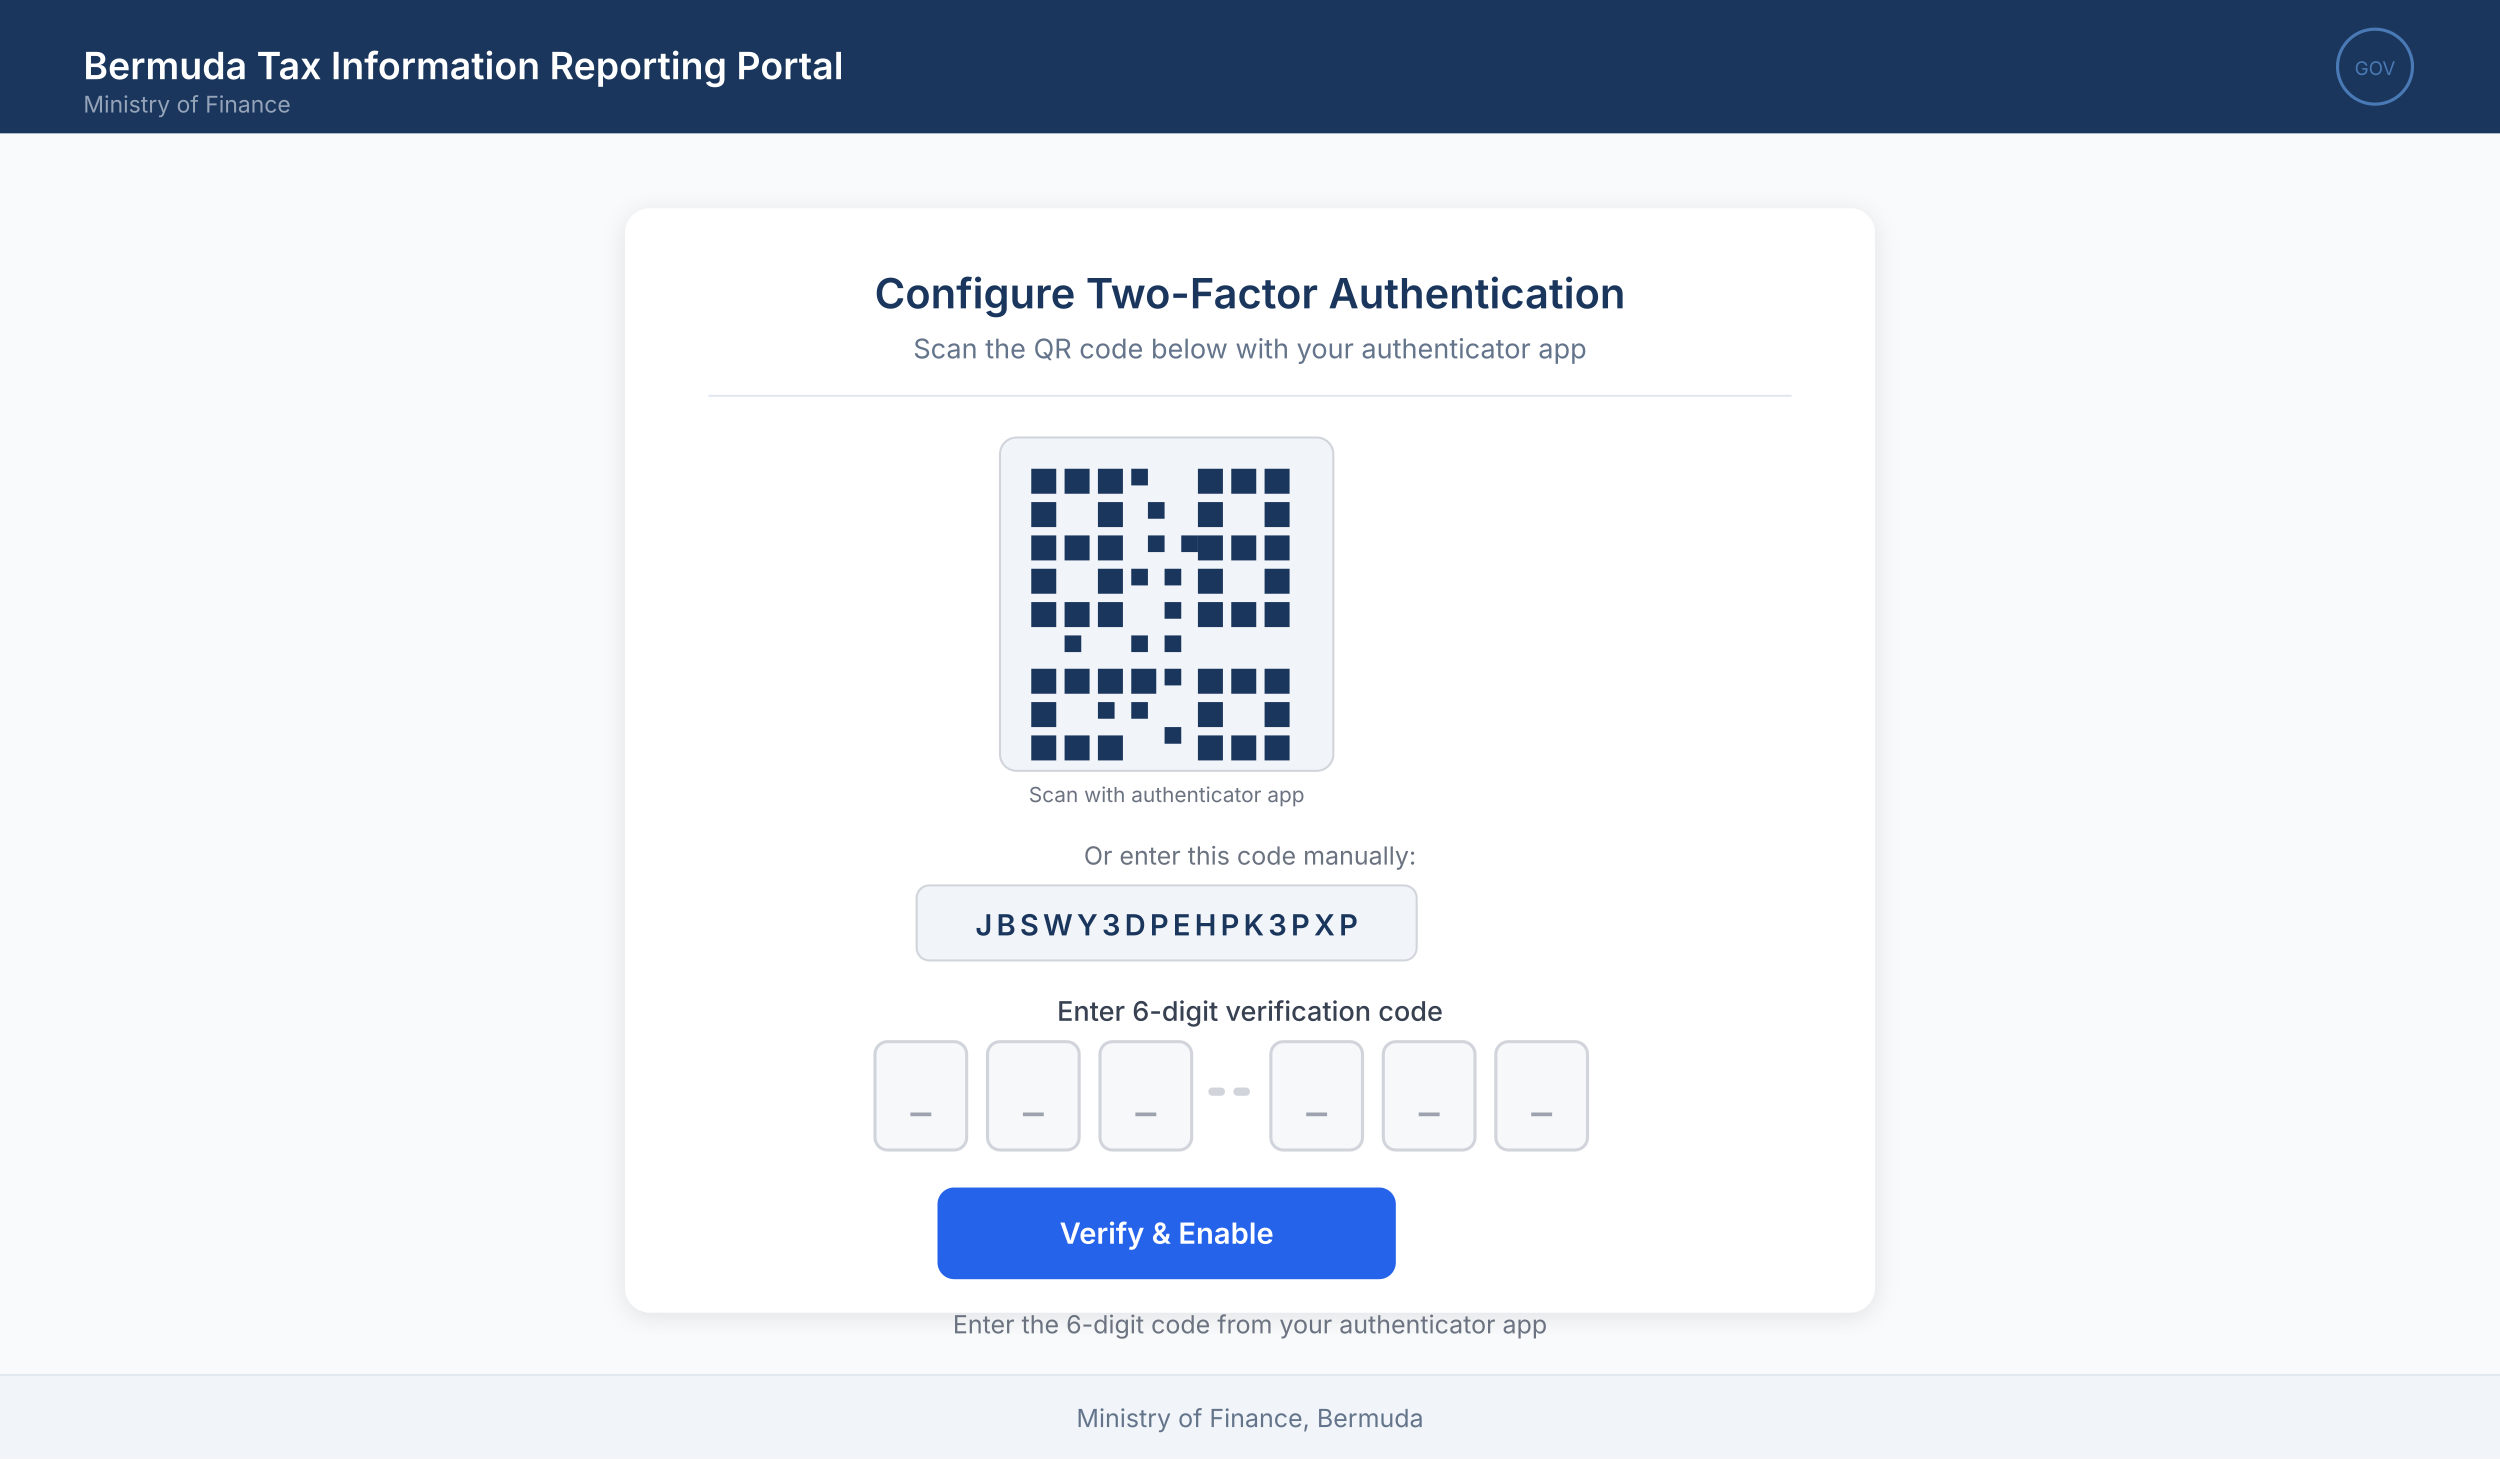
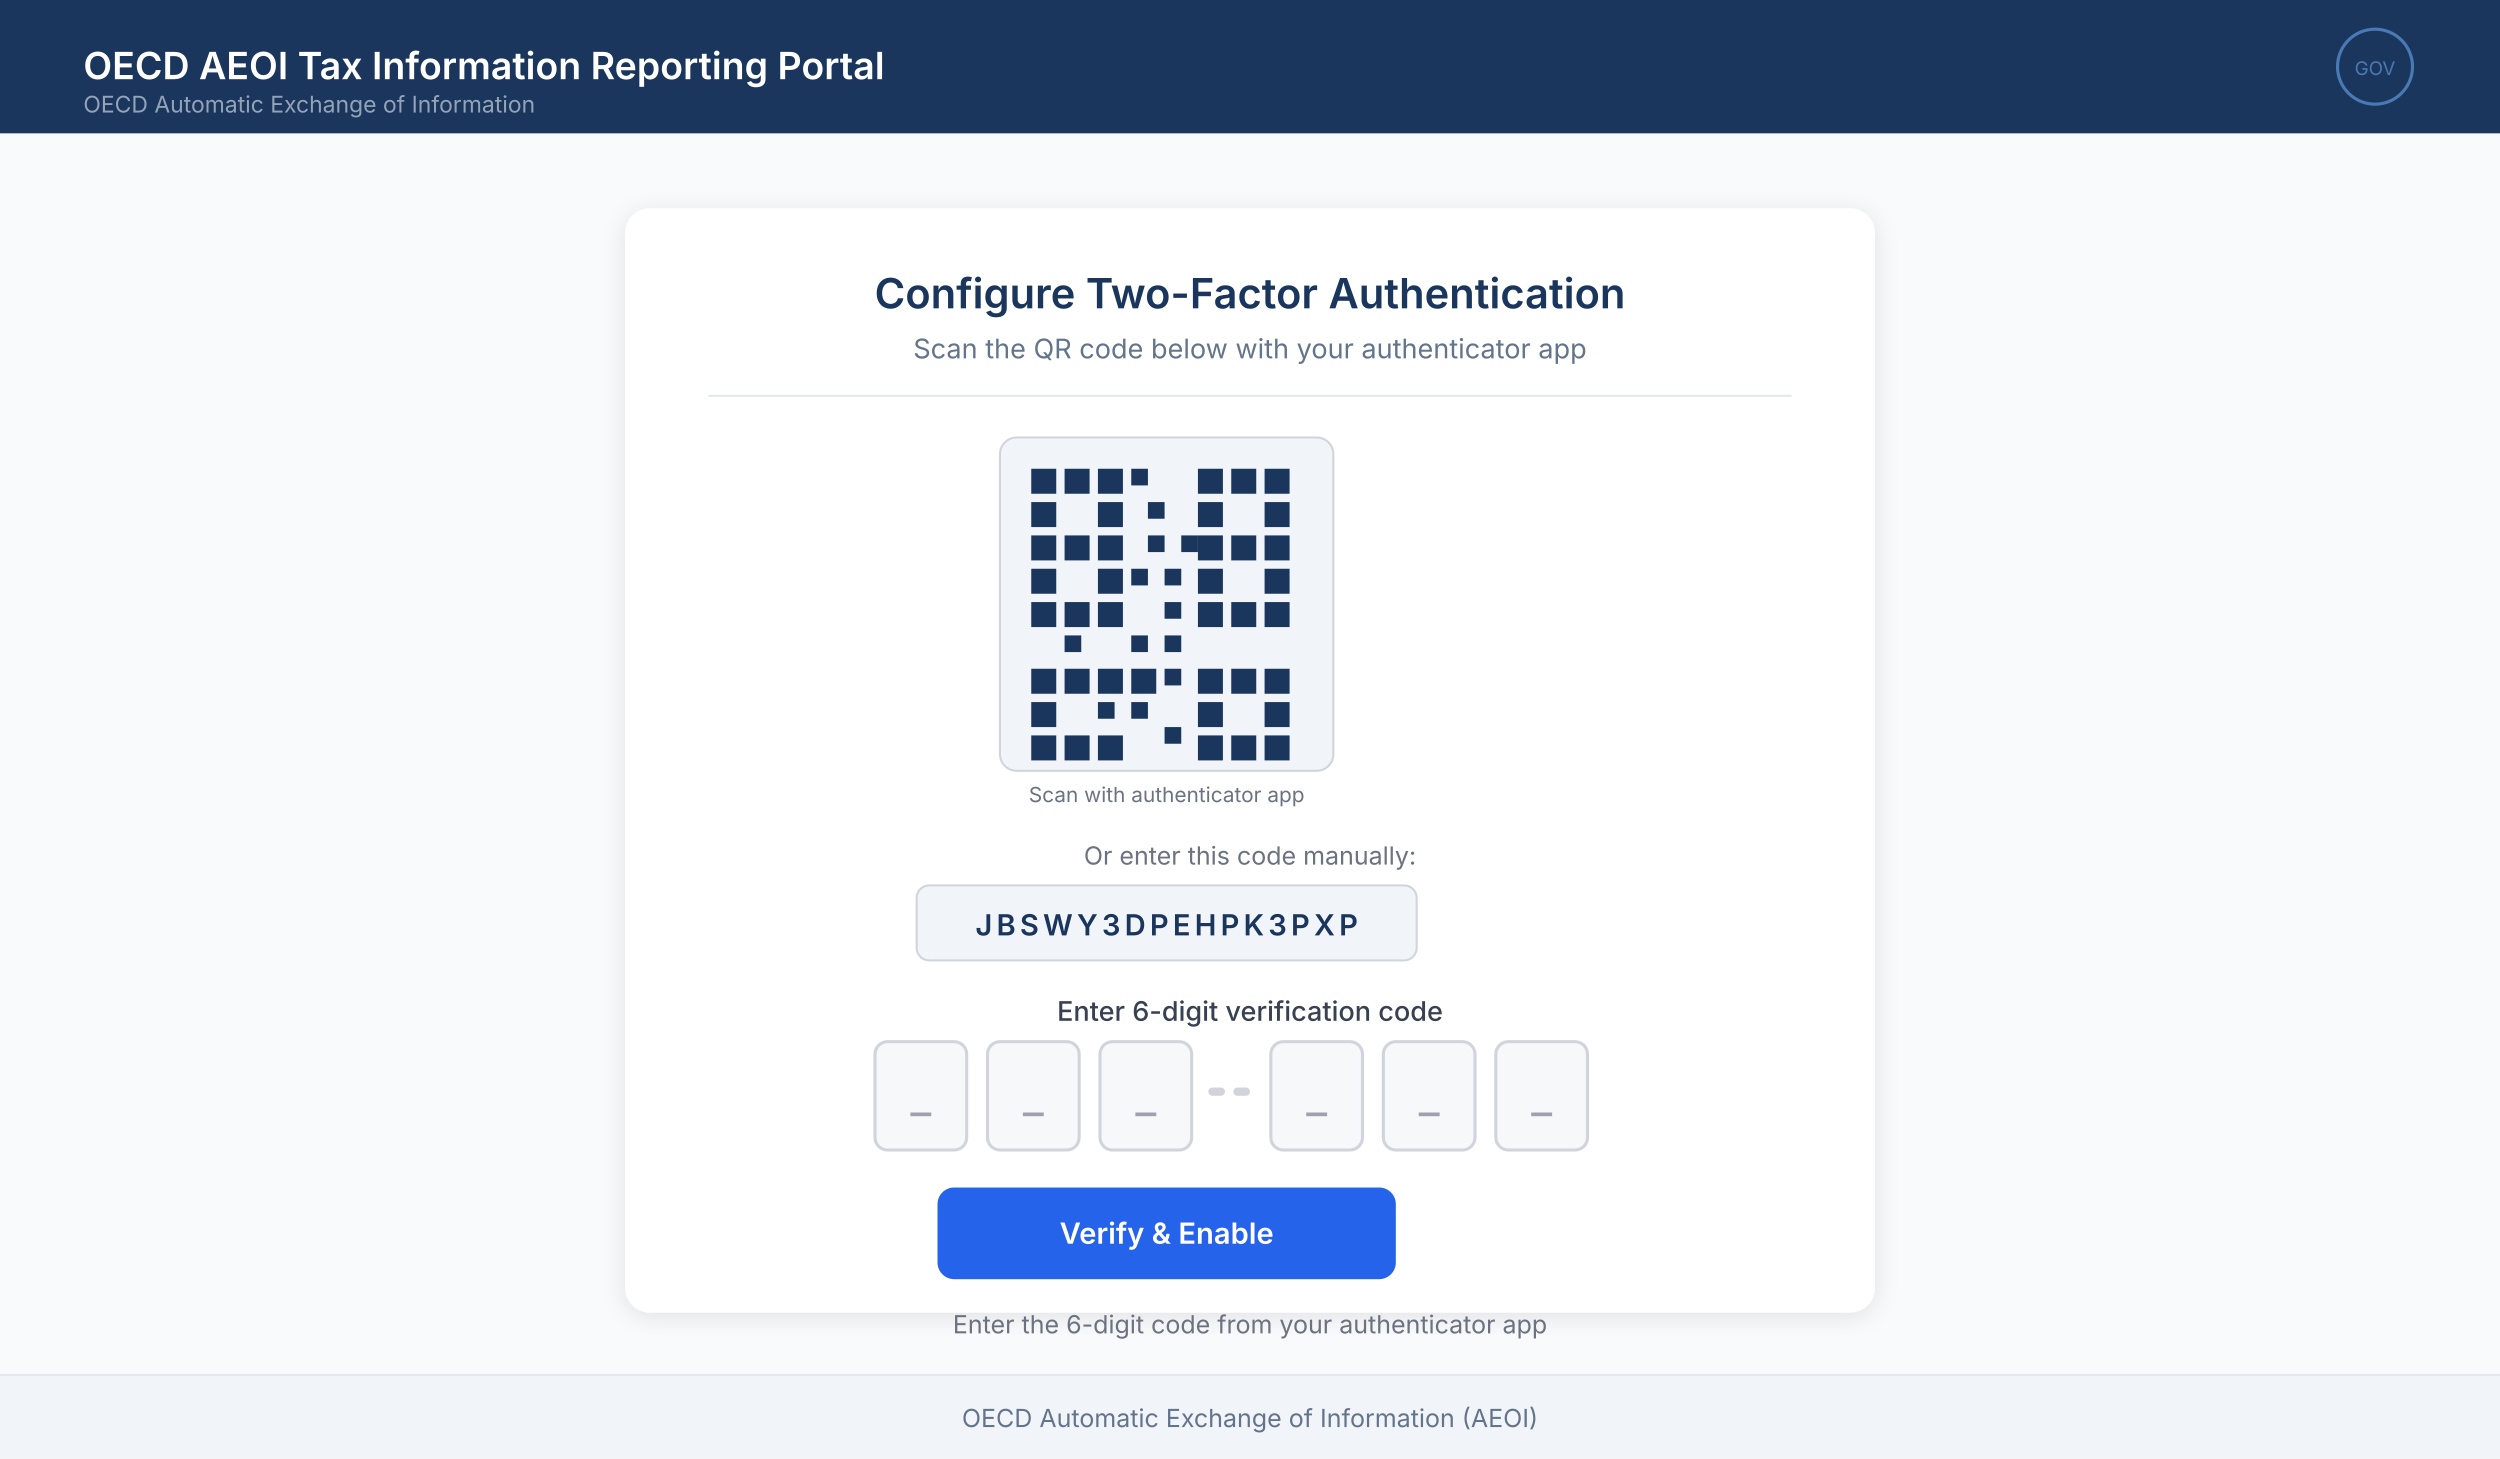
<svg xmlns="http://www.w3.org/2000/svg" width="1200" height="700" viewBox="0 0 1200 700">
  <defs>
    <filter id="shadow" x="-2%" y="-2%" width="104%" height="104%">
      <feDropShadow dx="0" dy="2" stdDeviation="6" flood-opacity="0.1" />
    </filter>
  </defs>
  <rect width="1200" height="700" fill="#f8fafc" />
  <rect width="1200" height="64" fill="#1a365d" />
-   <text x="40" y="38" font-family="Inter, -apple-system, sans-serif" font-size="18" font-weight="600" fill="#ffffff">Bermuda Tax Information Reporting Portal</text>
-   <text x="40" y="54" font-family="Inter, -apple-system, sans-serif" font-size="11" fill="#94a3b8">Ministry of Finance</text>
+   <text x="40" y="38" font-family="Inter, -apple-system, sans-serif" font-size="18" font-weight="600" fill="#ffffff">OECD AEOI Tax Information Reporting Portal</text>
+   <text x="40" y="54" font-family="Inter, -apple-system, sans-serif" font-size="11" fill="#94a3b8">OECD Automatic Exchange of Information</text>
  <circle cx="1140" cy="32" r="18" fill="none" stroke="#4a7ab5" stroke-width="1.5" />
  <text x="1140" y="36" font-family="Inter, -apple-system, sans-serif" font-size="9" fill="#4a7ab5" text-anchor="middle">GOV</text>
  <rect x="300" y="100" width="600" height="530" rx="12" fill="#ffffff" filter="url(#shadow)" />
  <text x="600" y="148" font-family="Inter, -apple-system, sans-serif" font-size="20" font-weight="600" fill="#1a365d" text-anchor="middle">Configure Two-Factor Authentication</text>
  <text x="600" y="172" font-family="Inter, -apple-system, sans-serif" font-size="13" fill="#64748b" text-anchor="middle">Scan the QR code below with your authenticator app</text>
  <line x1="340" y1="190" x2="860" y2="190" stroke="#e2e8f0" stroke-width="1" />
  <rect x="480" y="210" width="160" height="160" rx="8" fill="#f1f5f9" stroke="#d1d5db" stroke-width="1" />
  <rect x="495" y="225" width="12" height="12" fill="#1a365d" />
  <rect x="511" y="225" width="12" height="12" fill="#1a365d" />
  <rect x="527" y="225" width="12" height="12" fill="#1a365d" />
  <rect x="543" y="225" width="8" height="8" fill="#1a365d" />
  <rect x="575" y="225" width="12" height="12" fill="#1a365d" />
  <rect x="591" y="225" width="12" height="12" fill="#1a365d" />
  <rect x="607" y="225" width="12" height="12" fill="#1a365d" />
  <rect x="495" y="241" width="12" height="12" fill="#1a365d" />
  <rect x="527" y="241" width="12" height="12" fill="#1a365d" />
  <rect x="551" y="241" width="8" height="8" fill="#1a365d" />
  <rect x="575" y="241" width="12" height="12" fill="#1a365d" />
  <rect x="607" y="241" width="12" height="12" fill="#1a365d" />
  <rect x="495" y="257" width="12" height="12" fill="#1a365d" />
  <rect x="511" y="257" width="12" height="12" fill="#1a365d" />
  <rect x="527" y="257" width="12" height="12" fill="#1a365d" />
  <rect x="551" y="257" width="8" height="8" fill="#1a365d" />
  <rect x="567" y="257" width="8" height="8" fill="#1a365d" />
  <rect x="575" y="257" width="12" height="12" fill="#1a365d" />
  <rect x="591" y="257" width="12" height="12" fill="#1a365d" />
  <rect x="607" y="257" width="12" height="12" fill="#1a365d" />
  <rect x="495" y="273" width="12" height="12" fill="#1a365d" />
  <rect x="527" y="273" width="12" height="12" fill="#1a365d" />
  <rect x="543" y="273" width="8" height="8" fill="#1a365d" />
  <rect x="559" y="273" width="8" height="8" fill="#1a365d" />
  <rect x="575" y="273" width="12" height="12" fill="#1a365d" />
  <rect x="607" y="273" width="12" height="12" fill="#1a365d" />
  <rect x="495" y="289" width="12" height="12" fill="#1a365d" />
  <rect x="511" y="289" width="12" height="12" fill="#1a365d" />
  <rect x="527" y="289" width="12" height="12" fill="#1a365d" />
  <rect x="559" y="289" width="8" height="8" fill="#1a365d" />
  <rect x="575" y="289" width="12" height="12" fill="#1a365d" />
  <rect x="591" y="289" width="12" height="12" fill="#1a365d" />
  <rect x="607" y="289" width="12" height="12" fill="#1a365d" />
  <rect x="543" y="305" width="8" height="8" fill="#1a365d" />
  <rect x="559" y="305" width="8" height="8" fill="#1a365d" />
  <rect x="511" y="305" width="8" height="8" fill="#1a365d" />
  <rect x="495" y="321" width="12" height="12" fill="#1a365d" />
  <rect x="511" y="321" width="12" height="12" fill="#1a365d" />
  <rect x="527" y="321" width="12" height="12" fill="#1a365d" />
  <rect x="543" y="321" width="12" height="12" fill="#1a365d" />
  <rect x="559" y="321" width="8" height="8" fill="#1a365d" />
  <rect x="575" y="321" width="12" height="12" fill="#1a365d" />
  <rect x="591" y="321" width="12" height="12" fill="#1a365d" />
  <rect x="607" y="321" width="12" height="12" fill="#1a365d" />
  <rect x="495" y="337" width="12" height="12" fill="#1a365d" />
  <rect x="527" y="337" width="8" height="8" fill="#1a365d" />
  <rect x="543" y="337" width="8" height="8" fill="#1a365d" />
  <rect x="575" y="337" width="12" height="12" fill="#1a365d" />
  <rect x="607" y="337" width="12" height="12" fill="#1a365d" />
  <rect x="495" y="353" width="12" height="12" fill="#1a365d" />
  <rect x="511" y="353" width="12" height="12" fill="#1a365d" />
  <rect x="527" y="353" width="12" height="12" fill="#1a365d" />
  <rect x="559" y="349" width="8" height="8" fill="#1a365d" />
  <rect x="575" y="353" width="12" height="12" fill="#1a365d" />
  <rect x="591" y="353" width="12" height="12" fill="#1a365d" />
  <rect x="607" y="353" width="12" height="12" fill="#1a365d" />
  <text x="560" y="385" font-family="Inter, -apple-system, sans-serif" font-size="10" fill="#6b7280" text-anchor="middle">Scan with authenticator app</text>
  <text x="600" y="415" font-family="Inter, -apple-system, sans-serif" font-size="12" fill="#6b7280" text-anchor="middle">Or enter this code manually:</text>
  <rect x="440" y="425" width="240" height="36" rx="6" fill="#f1f5f9" stroke="#d1d5db" stroke-width="1" />
  <text x="560" y="449" font-family="Inter, -apple-system, sans-serif" font-size="14" font-weight="600" fill="#1a365d" text-anchor="middle" letter-spacing="2">JBSWY3DPEHPK3PXP</text>
  <text x="600" y="490" font-family="Inter, -apple-system, sans-serif" font-size="13" font-weight="500" fill="#374151" text-anchor="middle">Enter 6-digit verification code</text>
  <rect x="420" y="500" width="44" height="52" rx="6" fill="#f7f8fa" stroke="#d1d5db" stroke-width="1.5" />
  <rect x="474" y="500" width="44" height="52" rx="6" fill="#f7f8fa" stroke="#d1d5db" stroke-width="1.5" />
  <rect x="528" y="500" width="44" height="52" rx="6" fill="#f7f8fa" stroke="#d1d5db" stroke-width="1.5" />
  <rect x="580" y="522" width="8" height="4" rx="2" fill="#d1d5db" />
  <rect x="592" y="522" width="8" height="4" rx="2" fill="#d1d5db" />
  <rect x="610" y="500" width="44" height="52" rx="6" fill="#f7f8fa" stroke="#d1d5db" stroke-width="1.5" />
  <rect x="664" y="500" width="44" height="52" rx="6" fill="#f7f8fa" stroke="#d1d5db" stroke-width="1.5" />
  <rect x="718" y="500" width="44" height="52" rx="6" fill="#f7f8fa" stroke="#d1d5db" stroke-width="1.5" />
  <text x="442" y="534" font-family="Inter, -apple-system, sans-serif" font-size="22" fill="#9ca3af" text-anchor="middle">_</text>
  <text x="496" y="534" font-family="Inter, -apple-system, sans-serif" font-size="22" fill="#9ca3af" text-anchor="middle">_</text>
  <text x="550" y="534" font-family="Inter, -apple-system, sans-serif" font-size="22" fill="#9ca3af" text-anchor="middle">_</text>
  <text x="632" y="534" font-family="Inter, -apple-system, sans-serif" font-size="22" fill="#9ca3af" text-anchor="middle">_</text>
  <text x="686" y="534" font-family="Inter, -apple-system, sans-serif" font-size="22" fill="#9ca3af" text-anchor="middle">_</text>
  <text x="740" y="534" font-family="Inter, -apple-system, sans-serif" font-size="22" fill="#9ca3af" text-anchor="middle">_</text>
  <rect x="450" y="570" width="220" height="44" rx="8" fill="#2563eb" />
  <text x="560" y="597" font-family="Inter, -apple-system, sans-serif" font-size="14" font-weight="600" fill="#ffffff" text-anchor="middle">Verify &amp; Enable</text>
  <text x="600" y="640" font-family="Inter, -apple-system, sans-serif" font-size="12" fill="#6b7280" text-anchor="middle">Enter the 6-digit code from your authenticator app</text>
  <rect x="0" y="660" width="1200" height="40" fill="#f1f5f9" />
  <line x1="0" y1="660" x2="1200" y2="660" stroke="#e2e8f0" stroke-width="1" />
-   <text x="600" y="685" font-family="Inter, -apple-system, sans-serif" font-size="12" fill="#64748b" text-anchor="middle">Ministry of Finance, Bermuda</text>
+   <text x="600" y="685" font-family="Inter, -apple-system, sans-serif" font-size="12" fill="#64748b" text-anchor="middle">OECD Automatic Exchange of Information (AEOI)</text>
</svg>
